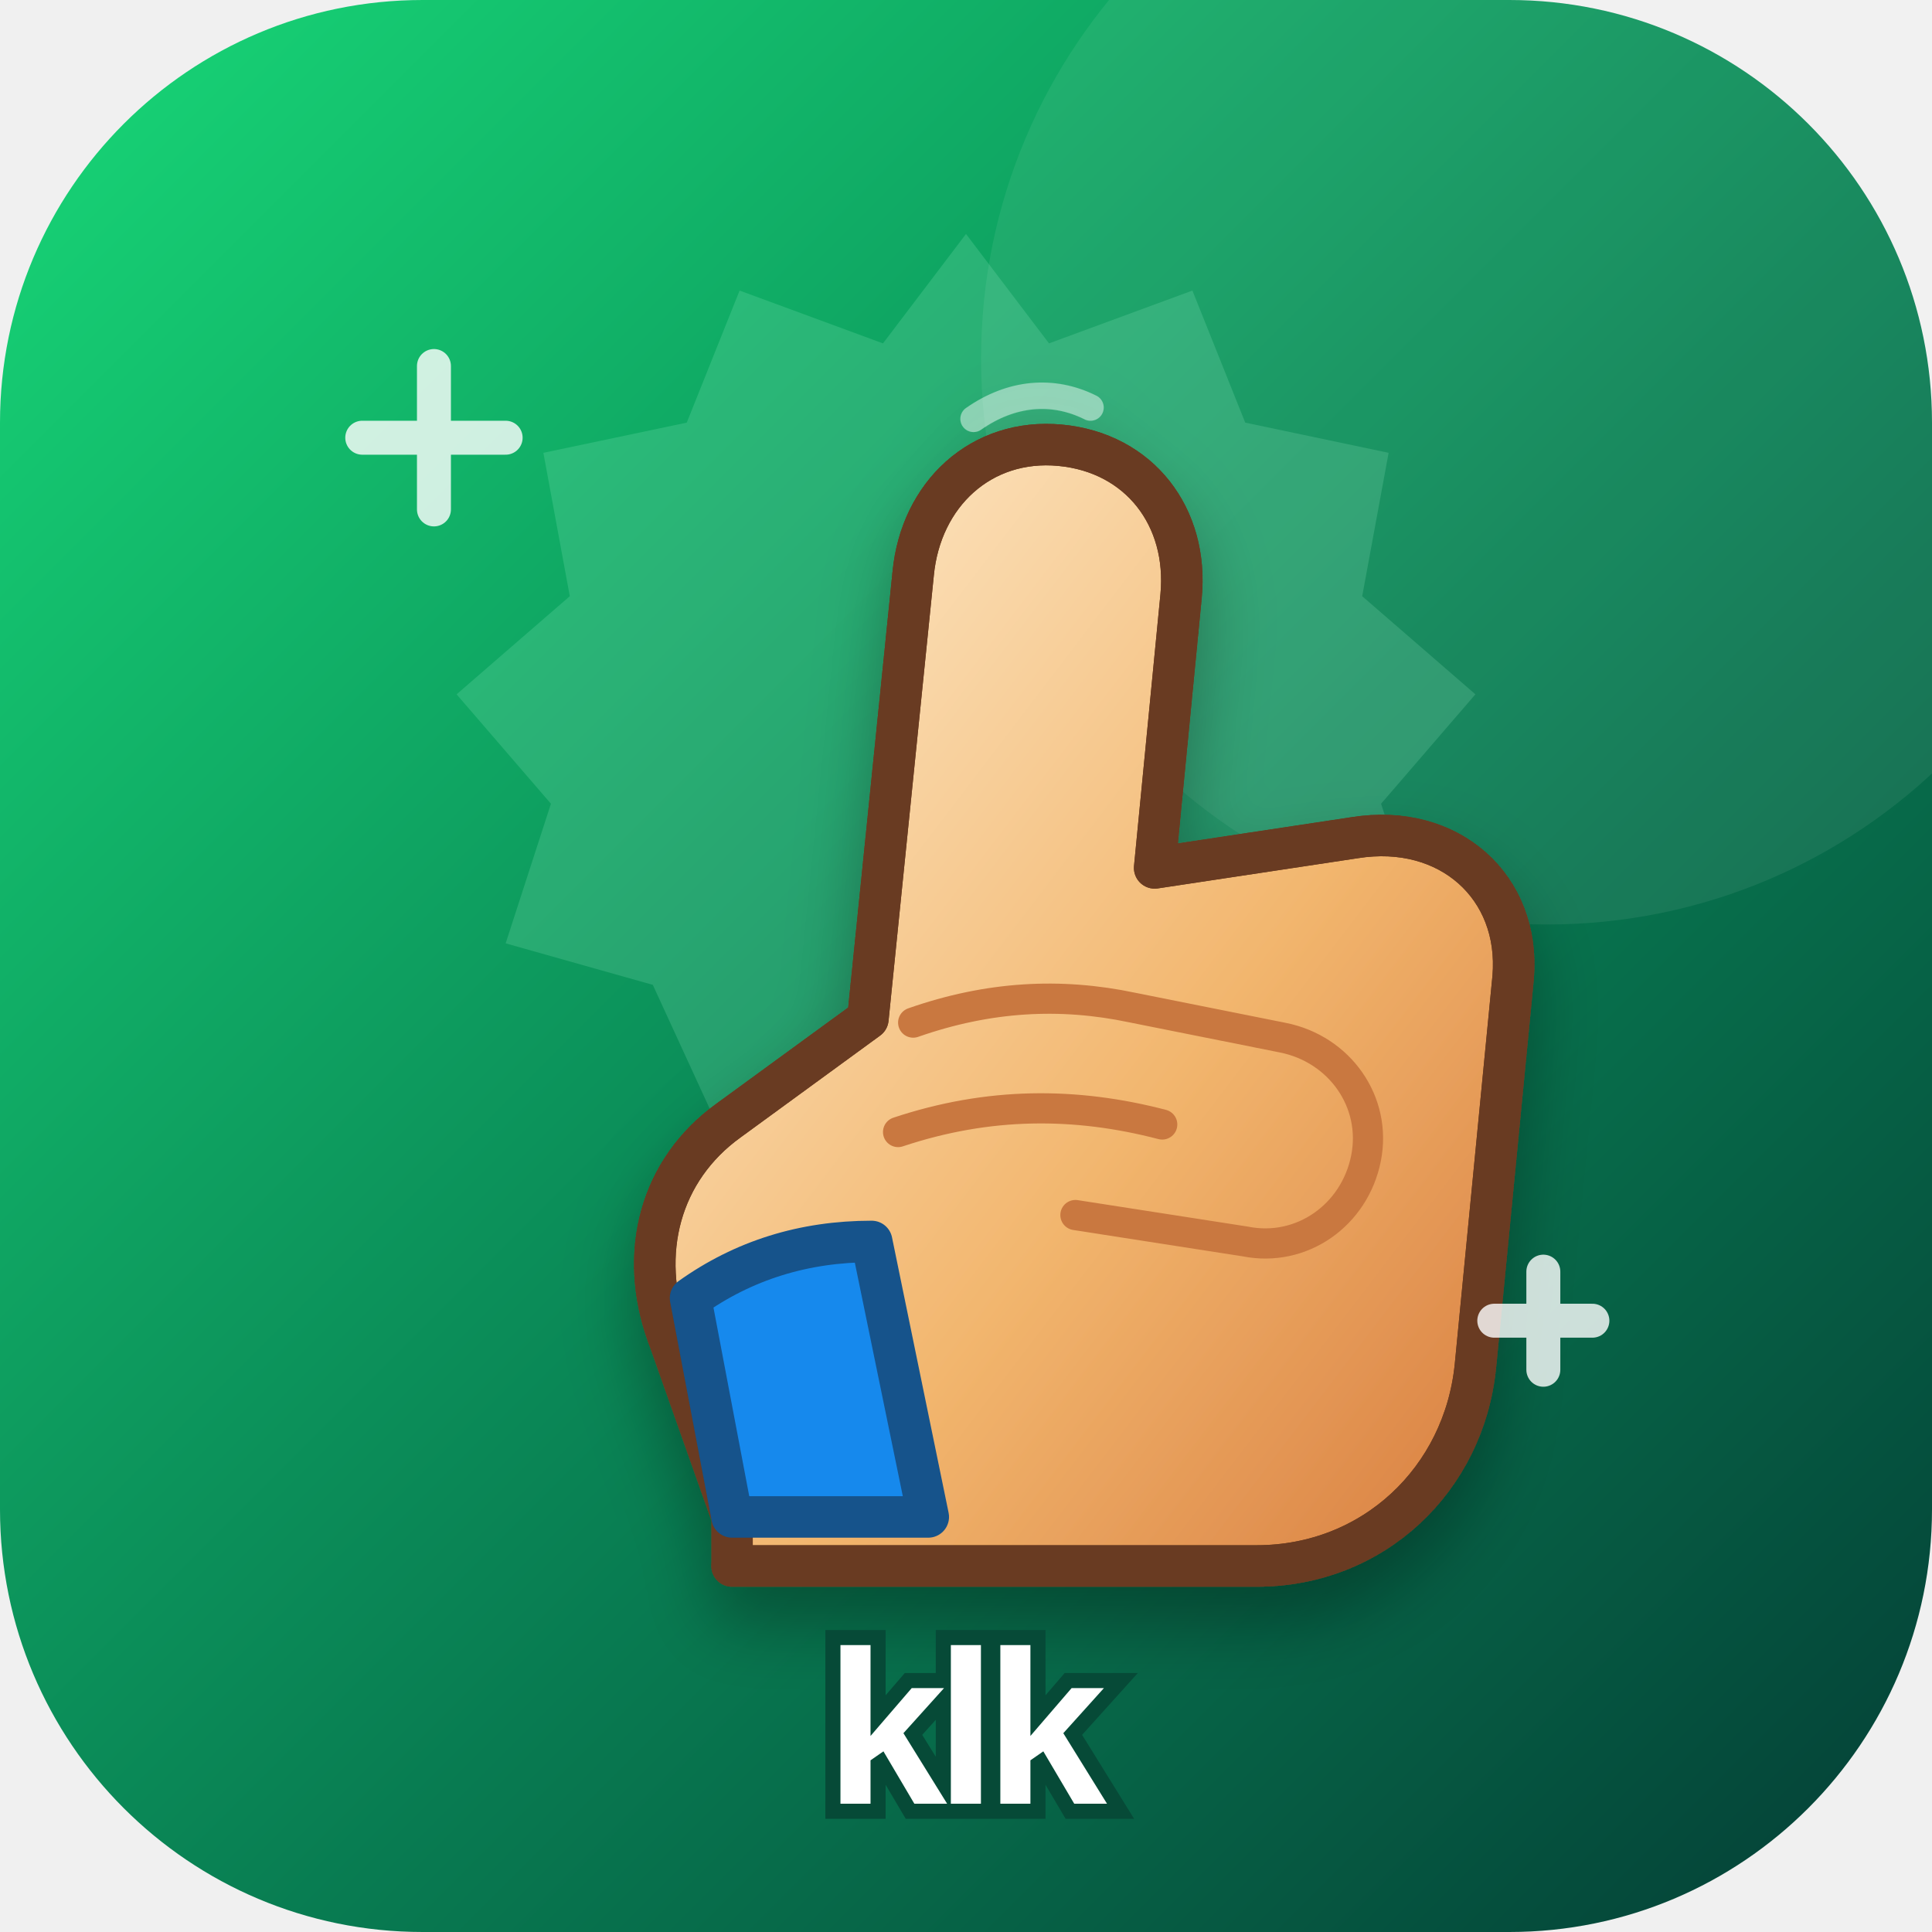
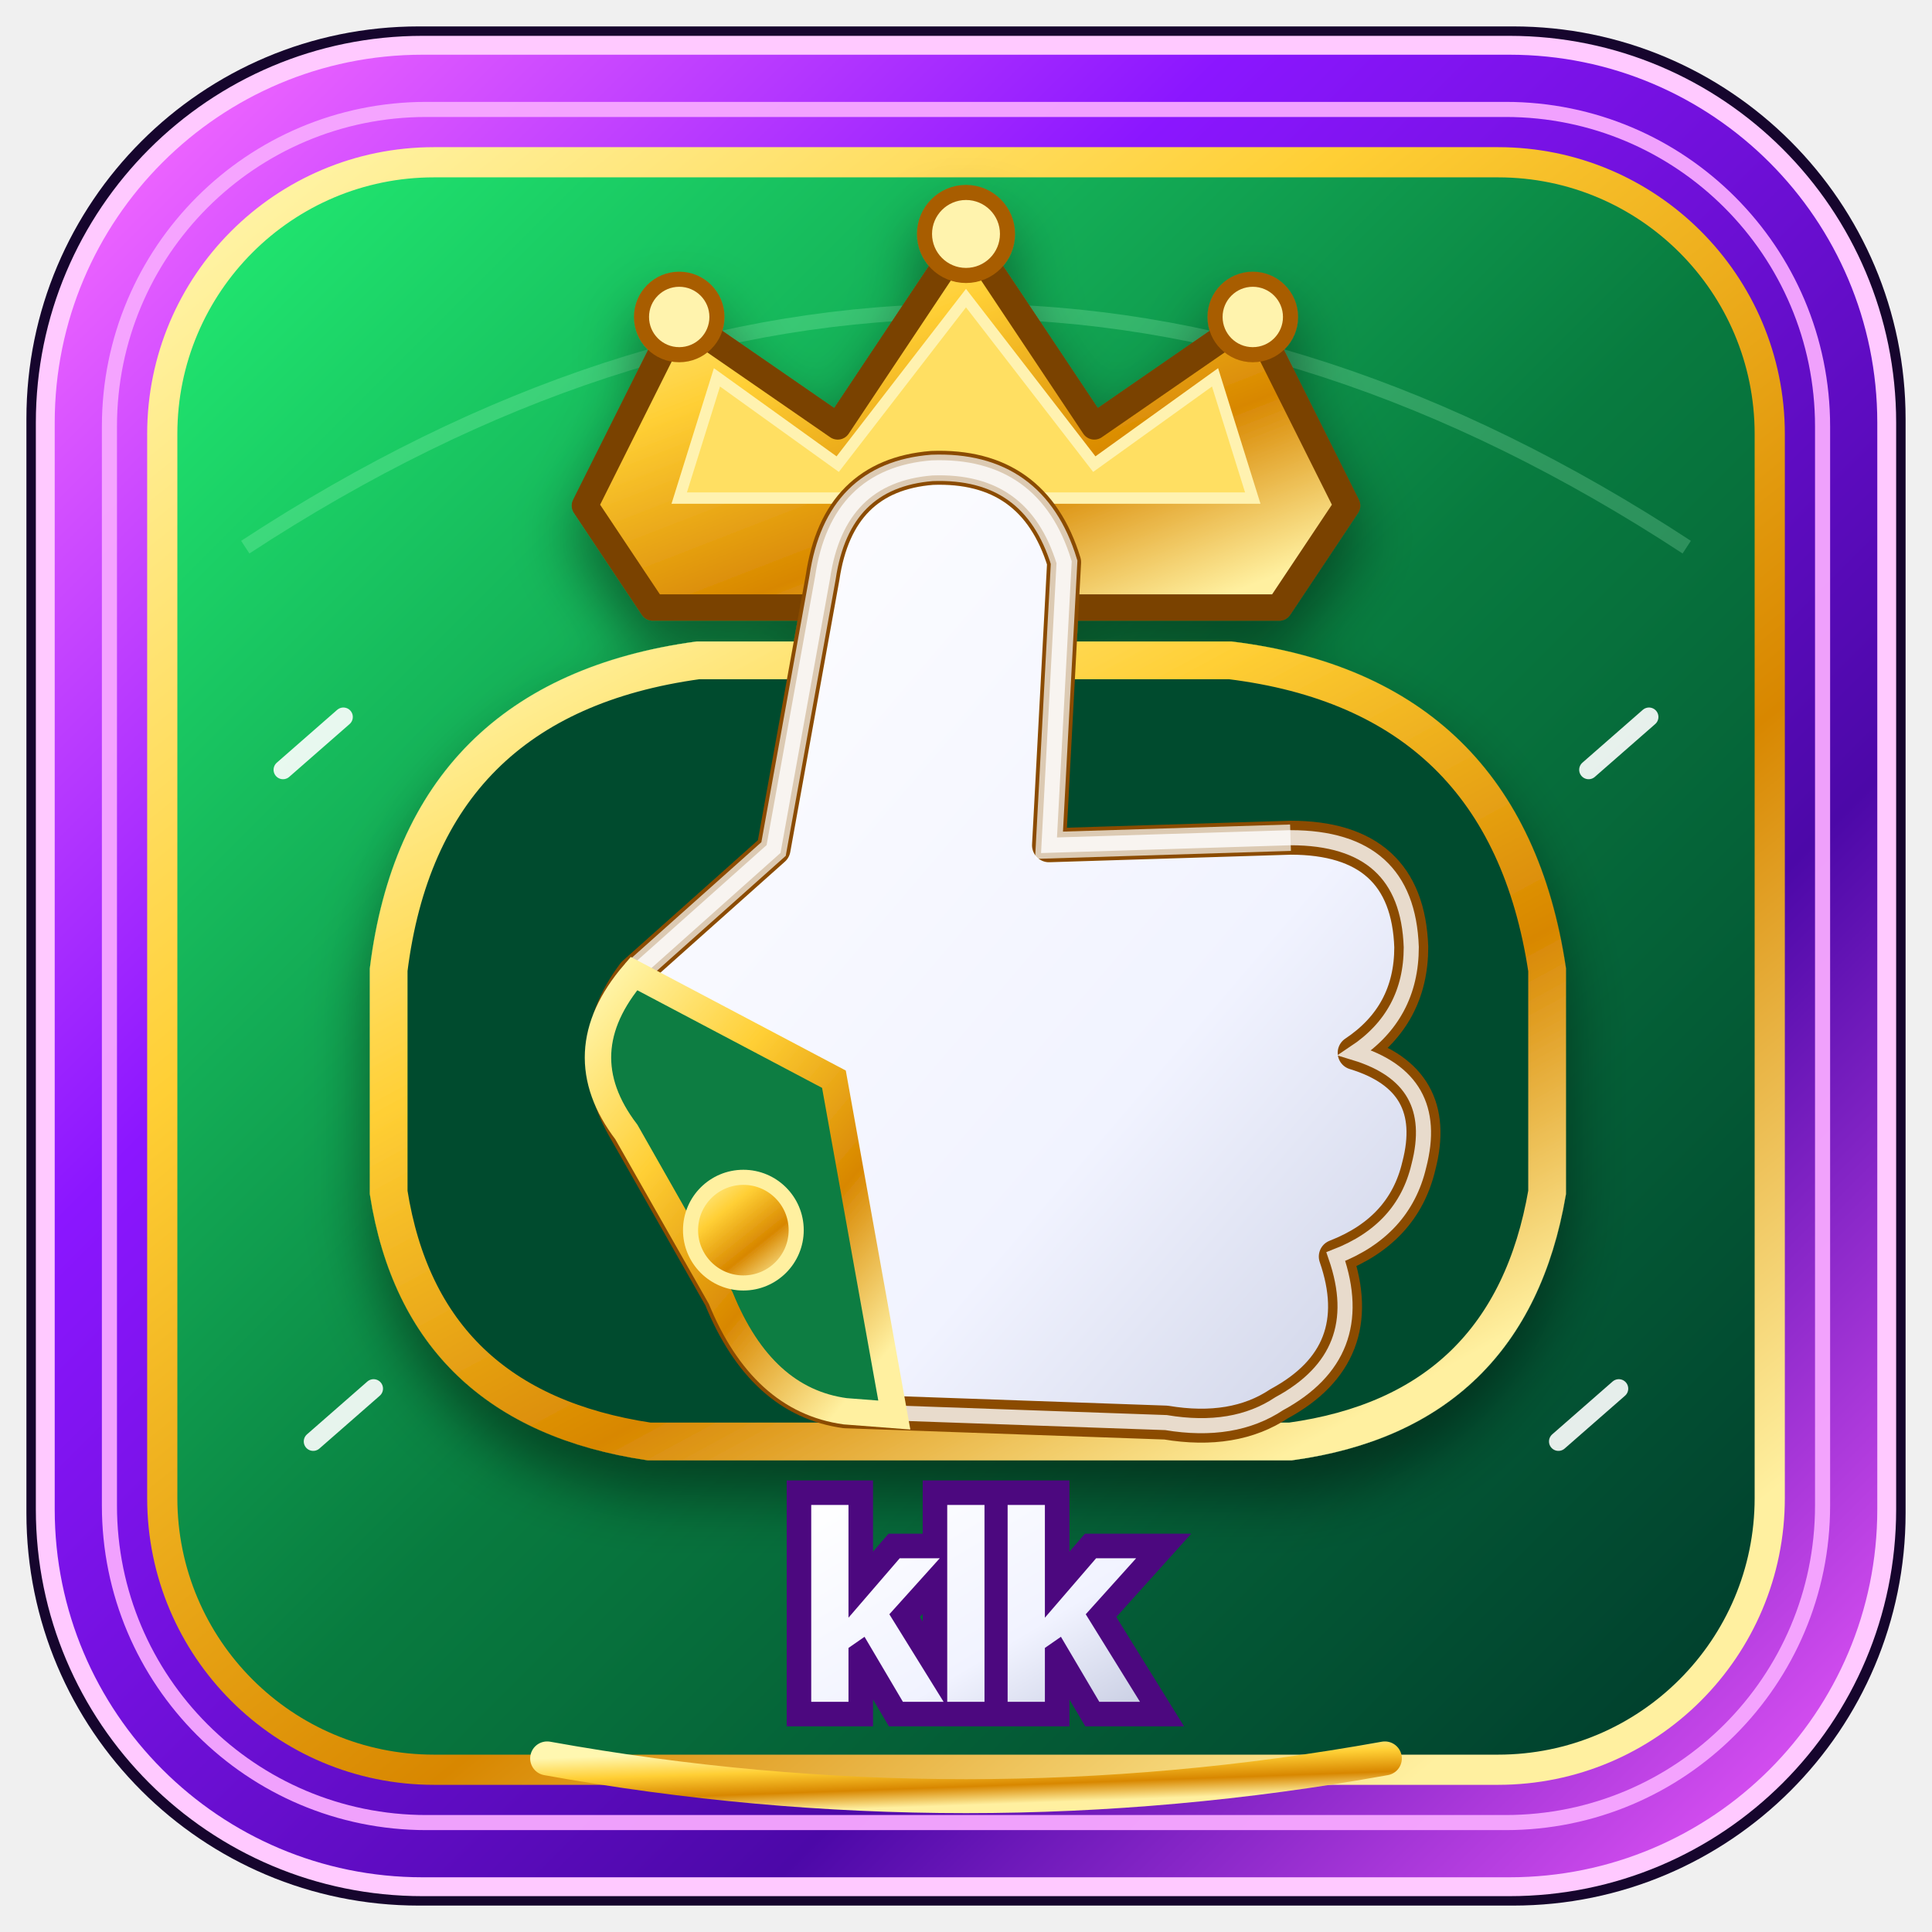
- <svg xmlns="http://www.w3.org/2000/svg" viewBox="0 0 512 512" role="img" aria-label="klk, pulgar arriba">
+ <svg xmlns="http://www.w3.org/2000/svg" viewBox="0 0 512 512" role="img" aria-label="klk, pulgar arriba con corona y marco lila">
  <defs>
-     <linearGradient id="bg" x1="0" y1="0" x2="1" y2="1">
-       <stop stop-color="#18d978" />
-       <stop offset=".58" stop-color="#087b51" />
-       <stop offset="1" stop-color="#043d35" />
+     <linearGradient id="purple" x1="0" y1="0" x2="1" y2="1">
+       <stop stop-color="#ff72ff" />
+       <stop offset=".32" stop-color="#8b16ff" />
+       <stop offset=".7" stop-color="#4c08a8" />
+       <stop offset="1" stop-color="#f05cff" />
    </linearGradient>
-     <linearGradient id="skin" x1="0" y1="0" x2="1" y2="1">
-       <stop stop-color="#fff0d5" />
-       <stop offset=".58" stop-color="#f2b66e" />
-       <stop offset="1" stop-color="#d77b3e" />
+     <linearGradient id="green" x1="0" y1="0" x2="1" y2="1">
+       <stop stop-color="#22ed73" />
+       <stop offset=".52" stop-color="#087b3f" />
+       <stop offset="1" stop-color="#003b2c" />
+     </linearGradient>
+     <linearGradient id="gold" x1="0" y1="0" x2="0.8" y2="1">
+       <stop stop-color="#fff7b0" />
+       <stop offset=".35" stop-color="#ffcf35" />
+       <stop offset=".7" stop-color="#d88700" />
+       <stop offset="1" stop-color="#fff0a0" />
+     </linearGradient>
+     <linearGradient id="white" x1="0" y1="0" x2="1" y2="1">
+       <stop stop-color="#fff" />
+       <stop offset=".65" stop-color="#f1f3ff" />
+       <stop offset="1" stop-color="#cbd0e4" />
    </linearGradient>
    <filter id="shadow" x="-30%" y="-30%" width="160%" height="170%">
-       <feGaussianBlur in="SourceAlpha" stdDeviation="9" />
-       <feOffset dy="10" />
+       <feGaussianBlur in="SourceAlpha" stdDeviation="8" />
+       <feOffset dy="9" />
      <feComponentTransfer>
-         <feFuncA type="linear" slope=".3" />
+         <feFuncA type="linear" slope=".45" />
      </feComponentTransfer>
      <feMerge>
        <feMergeNode />
        <feMergeNode in="SourceGraphic" />
      </feMerge>
    </filter>
  </defs>
-   <rect width="512" height="512" rx="112" fill="url(#bg)" />
-   <circle cx="410" cy="95" r="150" fill="#fff" opacity=".07" />
-   <path d="M256 62 278 91 316 77 330 112 368 120 361 158 391 184 366 213 378 250 339 261 322 298 286 280 256 310 226 280 190 298 173 261 134 250 146 213 121 184 151 158 144 120 182 112 196 77 234 91Z" fill="#b8ffdc" opacity=".16" />
-   <g filter="url(#shadow)" stroke="#693b20" stroke-width="11" stroke-linejoin="round" stroke-linecap="round">
-     <path d="M194 402 177 354c-8-22-2-44 16-57l37-27 12-118c2-21 18-36 39-34 21 2 34 19 32 40l-7 72 53-8c25-4 44 13 42 37l-10 103c-3 30-27 53-58 53H194Z" fill="url(#skin)" />
-     <path d="M177 354c-8-22-2-44 16-57l37-27 12-118c2-21 18-36 39-34 21 2 34 19 32 40l-7 72 53-8c25-4 44 13 42 37l-10 103c-3 30-27 53-58 53H194" fill="none" />
-     <path d="M242 271c20-7 39-8 58-4l40 8c15 3 25 17 22 32-3 15-17 25-32 22l-45-7M238 300c24-8 47-8 70-2" fill="none" stroke="#c97840" stroke-width="8" />
-     <path d="M183 344c14-10 30-15 48-15l15 73H194Z" fill="#1689ed" stroke="#14528b" />
-     <path d="M258 111c10-7 21-8 31-3" fill="none" stroke="#fff" stroke-width="7" opacity=".45" />
+   <rect x="7" y="7" width="498" height="498" rx="104" fill="#16052d" />
+   <rect x="12" y="12" width="488" height="488" rx="100" fill="url(#purple)" stroke="#ffc9ff" stroke-width="5" />
+   <rect x="29" y="29" width="454" height="454" rx="84" fill="none" stroke="#f7a8ff" stroke-width="4" opacity=".95" />
+   <rect x="43" y="43" width="426" height="426" rx="72" fill="url(#green)" stroke="url(#gold)" stroke-width="8" />
+   <path d="M65 145Q256 20 447 145" fill="none" stroke="#b7ffcd" stroke-width="4" opacity=".22" />
+   <g filter="url(#shadow)">
+     <path d="M155 134 180 84 222 113 256 62 290 113 332 84 357 134 339 161H173Z" fill="url(#gold)" stroke="#7a4300" stroke-width="7" stroke-linejoin="round" />
+     <path d="M180 132 190 100 222 123 256 79 290 123 322 100 332 132Z" fill="#ffdf62" stroke="#fff2b0" stroke-width="3" />
+     <circle cx="180" cy="84" r="10" fill="#fff3ad" stroke="#a85d00" stroke-width="4" />
+     <circle cx="256" cy="62" r="11" fill="#fff3ad" stroke="#a85d00" stroke-width="4" />
+     <circle cx="332" cy="84" r="10" fill="#fff3ad" stroke="#a85d00" stroke-width="4" />
+     <path d="M103 257Q112 185 185 175L326 175Q399 184 410 257L410 316Q400 374 342 382H172Q112 373 103 316Z" fill="#004c2e" stroke="url(#gold)" stroke-width="10" />
+     <path d="M191 344 166 300Q153 278 168 258L205 225 218 153Q222 126 247 124 274 123 282 149L278 224 342 222Q373 222 374 251 374 269 359 279 382 286 376 309 372 326 354 333 363 359 339 372 327 380 309 377L224 374Q202 371 191 344Z" fill="url(#white)" stroke="#8b4c00" stroke-width="9" stroke-linejoin="round" />
+     <path d="M168 258 205 225 218 153Q222 126 247 124 274 123 282 149L278 224 342 222Q373 222 374 251 374 269 359 279 382 286 376 309 372 326 354 333 363 359 339 372 327 380 309 377L224 374Q202 371 191 344Z" fill="none" stroke="#fff" stroke-width="4" opacity=".8" />
+     <path d="M168 258 205 225 218 153Q222 126 247 124 274 123 282 149L278 224 342 222" fill="none" stroke="#fff" stroke-width="7" opacity=".7" />
+     <path d="M168 258Q150 279 166 300L191 344Q202 371 224 374L237 375 221 286Z" fill="#087d43" stroke="url(#gold)" stroke-width="7" />
+     <circle cx="197" cy="326" r="14" fill="url(#gold)" stroke="#fff0a0" stroke-width="4" />
  </g>
-   <path d="M96 116h38M115 97v38M396 350h26M409 337v26" stroke="#fff" stroke-width="9" stroke-linecap="round" opacity=".8" />
-   <text x="256" y="478" text-anchor="middle" font-family="Arial,Helvetica,sans-serif" font-size="58" font-weight="900" letter-spacing="-3" fill="#fff" stroke="#064a37" stroke-width="8" paint-order="stroke">klk</text>
+   <path d="M75 204 91 190M421 204 437 190M83 382 99 368M413 382 429 368" stroke="#fff" stroke-width="5" stroke-linecap="round" opacity=".9" />
+   <text x="256" y="451" text-anchor="middle" font-family="Arial,Helvetica,sans-serif" font-size="72" font-weight="900" letter-spacing="-4" fill="url(#white)" stroke="#4c087f" stroke-width="13" paint-order="stroke">klk</text>
+   <path d="M145 466Q256 486 367 466" fill="none" stroke="url(#gold)" stroke-width="9" stroke-linecap="round" />
</svg>
